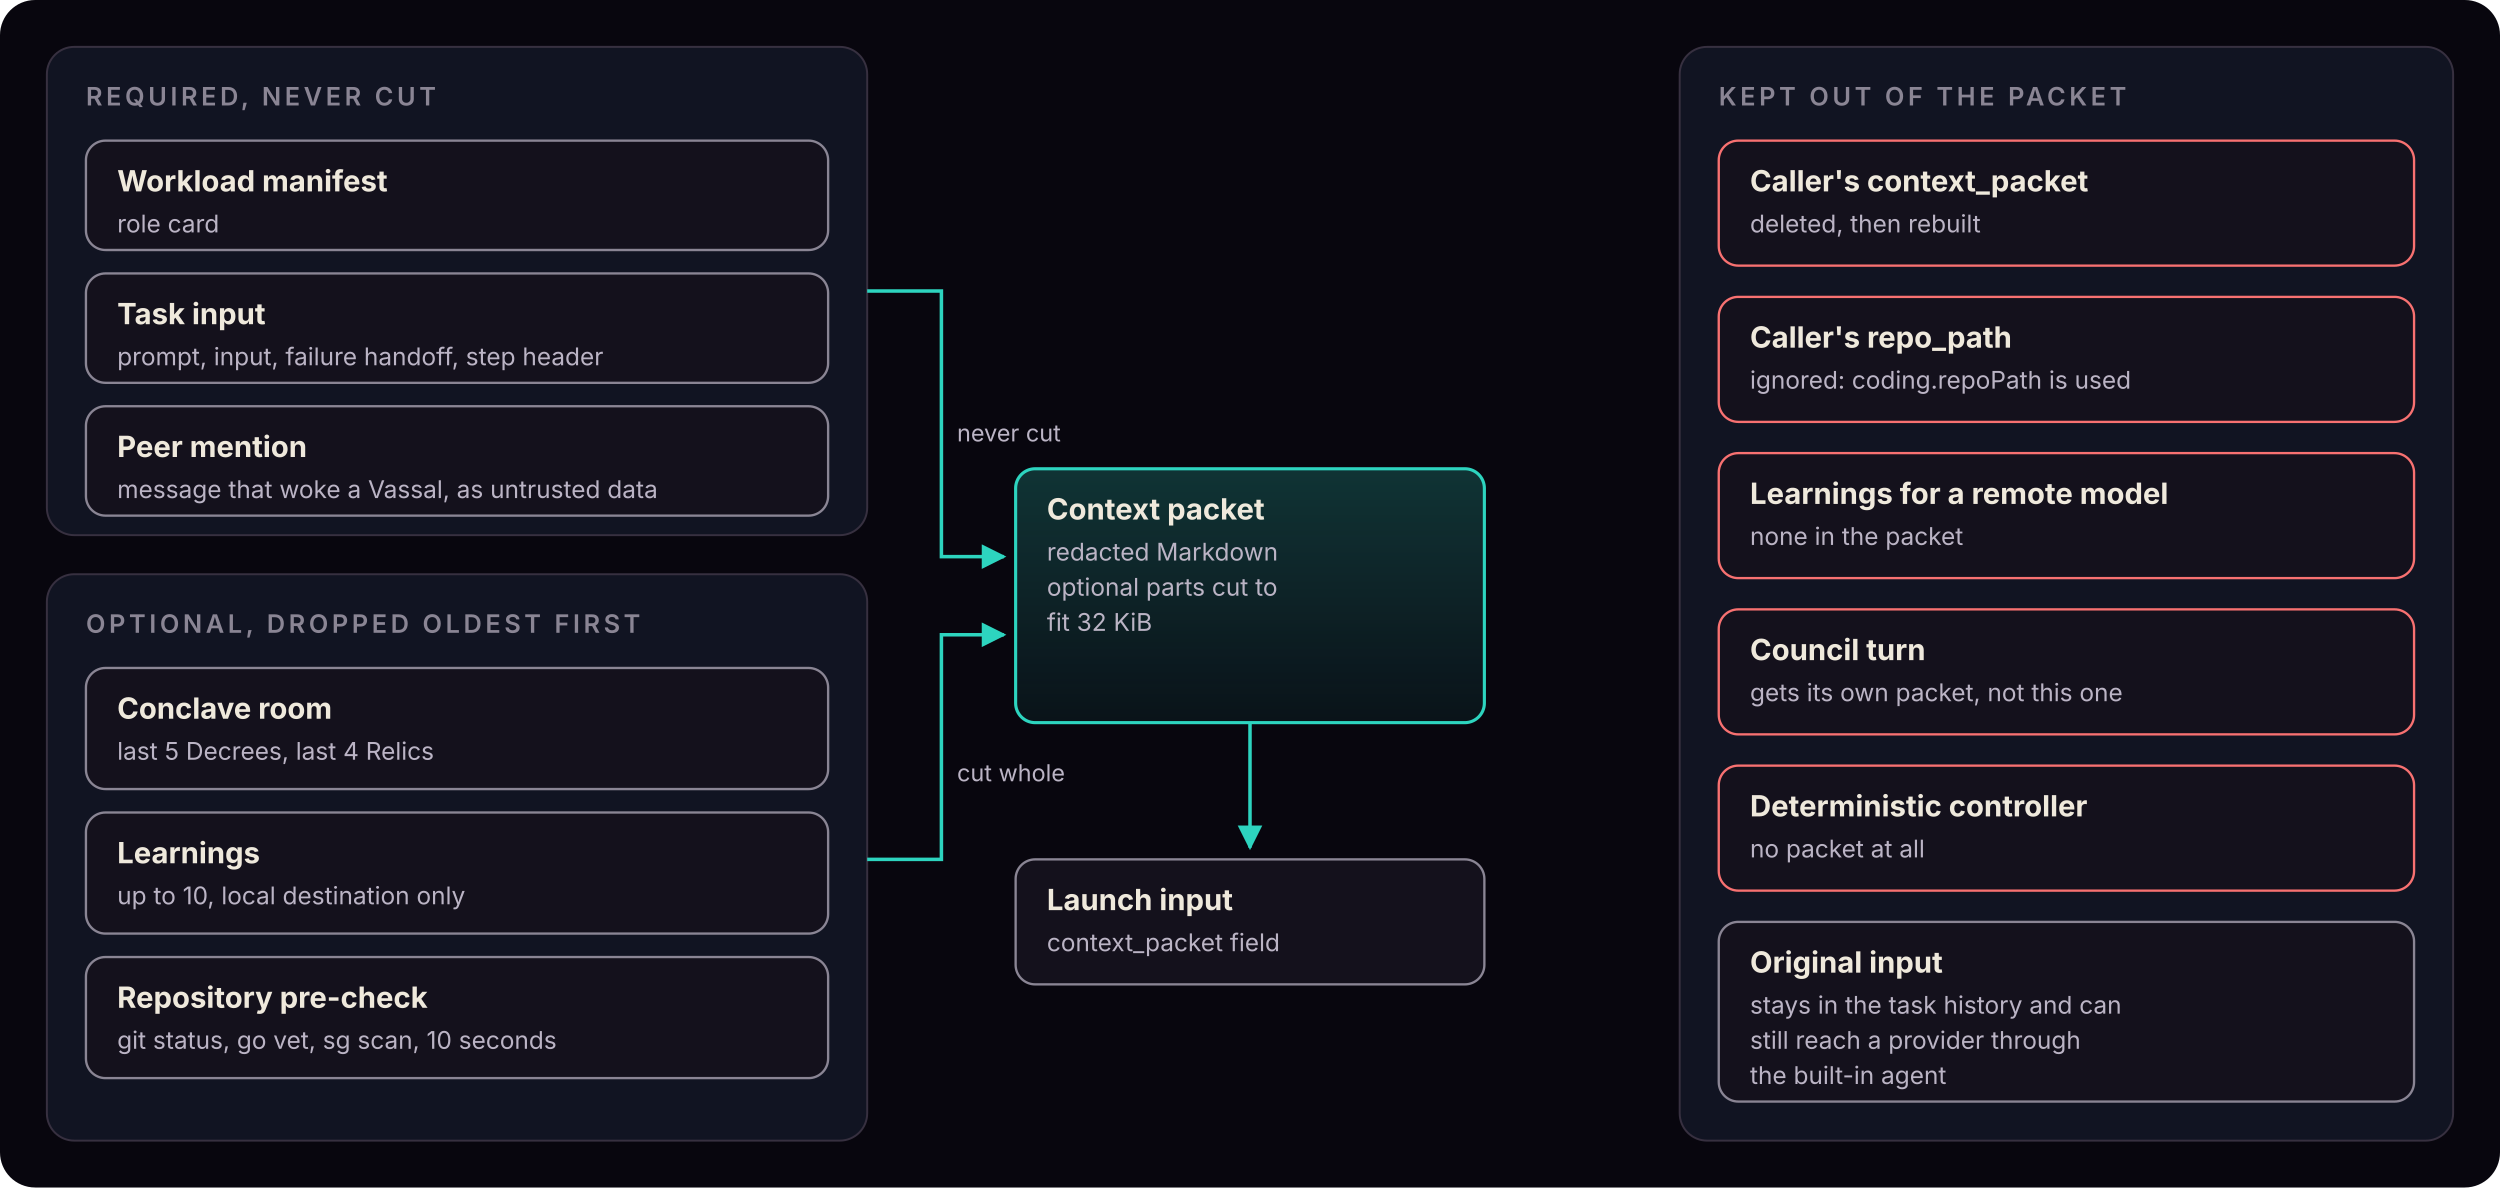
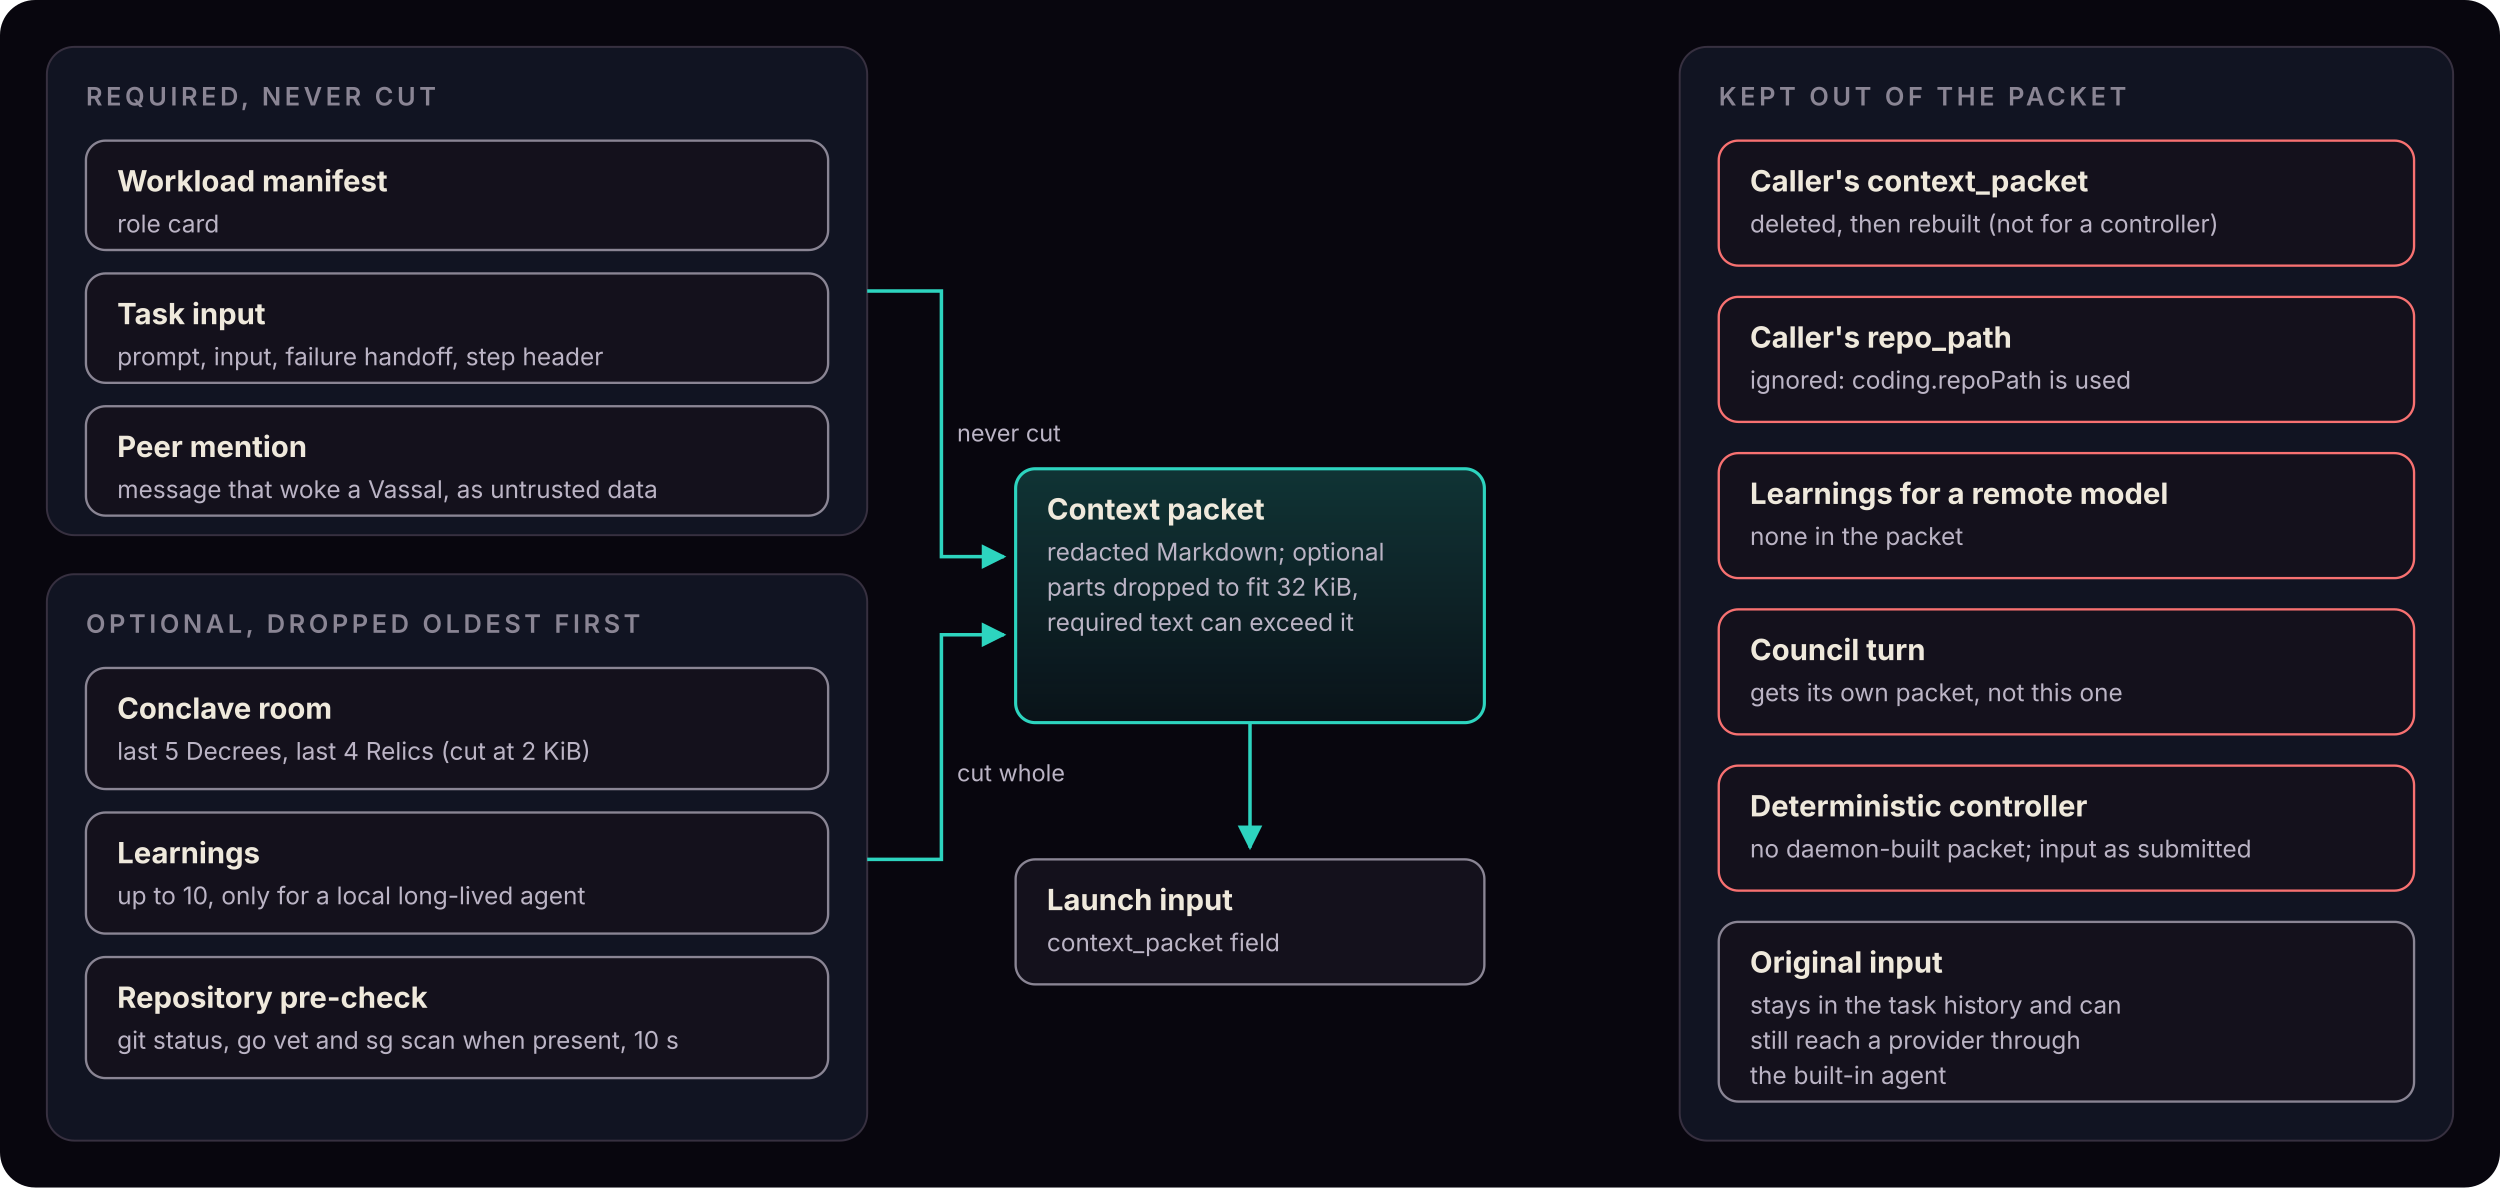
<svg xmlns="http://www.w3.org/2000/svg" viewBox="0 0 1280 608" role="img" aria-labelledby="t d" data-diagram="components" font-family="system-ui, -apple-system, BlinkMacSystemFont, 'Segoe UI', sans-serif">
  <defs>
    <marker id="a" viewBox="0 0 10 10" refX="9" refY="5" markerWidth="7" markerHeight="7" orient="auto-start-reverse">
      <path d="M0 0 10 5 0 10z" fill="#2dd4bf" />
    </marker>
    <marker id="m" viewBox="0 0 10 10" refX="9" refY="5" markerWidth="7" markerHeight="7" orient="auto-start-reverse">
      <path d="M0 0 10 5 0 10z" fill="#8a8594" />
    </marker>
    <marker id="x" viewBox="0 0 10 10" refX="9" refY="5" markerWidth="7" markerHeight="7" orient="auto-start-reverse">
      <path d="M0 0 10 5 0 10z" fill="#f87171" />
    </marker>
    <linearGradient id="glow" x1="0" y1="0" x2="0" y2="1">
      <stop offset="0" stop-color="#2dd4bf" stop-opacity=".22" />
      <stop offset="1" stop-color="#2dd4bf" stop-opacity=".06" />
    </linearGradient>
    <style>
      .lane{fill:#111422;stroke:#373040}
      .lanet{fill:#8a8594;font-size:13px;font-weight:600;letter-spacing:.14em}
      .box{fill:#14111c;stroke:#8a8594;stroke-width:1.2}
      .key{fill:url(#glow);stroke:#2dd4bf;stroke-width:1.6}
      .ext{fill:#14111c;stroke:#7fd6b4;stroke-width:1.2}
      .plan{fill:#14111c;stroke:#8a8594;stroke-width:1.2;stroke-dasharray:5 4}
      .wait{fill:#14111c;stroke:#f0b86a;stroke-width:1.2}
      .bad{fill:#14111c;stroke:#f87171;stroke-width:1.2}
      .frame{fill:none;stroke:#bbb4c5;stroke-dasharray:5 5;stroke-width:1.2}
      .h{fill:#efe9dc;font-size:15px;font-weight:650}
      .s{fill:#bbb4c5;font-size:12.5px}
      .cap{fill:#8a8594;font-size:12.5px}
      .pn{fill:#8a8594;font-size:12px;font-weight:600;letter-spacing:.06em}
      .n{fill:#2dd4bf;font-size:12px;font-weight:700;letter-spacing:.08em}
      .idt{fill:#bbb4c5;font-size:12px;font-weight:600;letter-spacing:.06em}
      .lbl{fill:#bbb4c5;font-size:12px}
      .no{fill:#f87171;font-size:13px;font-weight:600}
      .f{stroke:#2dd4bf;stroke-width:1.8;fill:none}
      .r{stroke:#8a8594;stroke-width:1.4;fill:none;stroke-dasharray:4 4}
      .deny{stroke:#f87171;stroke-width:1.4;fill:none;stroke-dasharray:4 4}
      .life{stroke:#373040;stroke-width:1.2;fill:none;stroke-dasharray:4 4}
    </style>
  </defs>
  <rect width="1280" height="608" rx="18" fill="#08060e" />
  <rect class="lane" x="24" y="24" width="420" height="250" rx="14" />
  <text class="lanet" x="44" y="54">REQUIRED, NEVER CUT</text>
  <rect class="box" x="44" y="72" width="380" height="56" rx="10" />
  <text class="h" x="60" y="98">Workload manifest</text>
  <text class="s" x="60" y="119">role card</text>
  <rect class="box" x="44" y="140" width="380" height="56" rx="10" />
  <text class="h" x="60" y="166">Task input</text>
  <text class="s" x="60" y="187">prompt, input, failure handoff, step header</text>
  <rect class="box" x="44" y="208" width="380" height="56" rx="10" />
  <text class="h" x="60" y="234">Peer mention</text>
  <text class="s" x="60" y="255">message that woke a Vassal, as untrusted data</text>
  <rect class="lane" x="24" y="294" width="420" height="290" rx="14" />
  <text class="lanet" x="44" y="324">OPTIONAL, DROPPED OLDEST FIRST</text>
  <rect class="box" x="44" y="342" width="380" height="62" rx="10" />
  <text class="h" x="60" y="368">Conclave room</text>
-   <text class="s" x="60" y="389">last 5 Decrees, last 4 Relics</text>
+   <text class="s" x="60" y="389">last 5 Decrees, last 4 Relics (cut at 2 KiB)</text>
  <rect class="box" x="44" y="416" width="380" height="62" rx="10" />
  <text class="h" x="60" y="442">Learnings</text>
-   <text class="s" x="60" y="463">up to 10, local destination only</text>
+   <text class="s" x="60" y="463">up to 10, only for a local long-lived agent</text>
  <rect class="box" x="44" y="490" width="380" height="62" rx="10" />
  <text class="h" x="60" y="516">Repository pre-check</text>
-   <text class="s" x="60" y="537">git status, go vet, sg scan, 10 seconds</text>
+   <text class="s" x="60" y="537">git status, go vet and sg scan when present, 10 s</text>
  <rect class="key" x="520" y="240" width="240" height="130" rx="10" />
  <text class="h" x="536" y="266">Context packet</text>
-   <text class="s" x="536" y="287">redacted Markdown</text>
-   <text class="s" x="536" y="305">optional parts cut to</text>
-   <text class="s" x="536" y="323">fit 32 KiB</text>
+   <text class="s" x="536" y="287">redacted Markdown; optional</text>
+   <text class="s" x="536" y="305">parts dropped to fit 32 KiB,</text>
+   <text class="s" x="536" y="323">required text can exceed it</text>
  <path class="f" d="M444 149H482V285H514" marker-end="url(#a)" />
  <text class="lbl" x="490" y="226">never cut</text>
  <path class="f" d="M444 440H482V325H514" marker-end="url(#a)" />
  <text class="lbl" x="490" y="400">cut whole</text>
  <rect class="box" x="520" y="440" width="240" height="64" rx="10" />
  <text class="h" x="536" y="466">Launch input</text>
  <text class="s" x="536" y="487">context_packet field</text>
  <path class="f" d="M640 370V434" marker-end="url(#a)" />
  <rect class="lane" x="860" y="24" width="396" height="560" rx="14" />
  <text class="lanet" x="880" y="54">KEPT OUT OF THE PACKET</text>
  <rect class="bad" x="880" y="72" width="356" height="64" rx="10" />
  <text class="h" x="896" y="98">Caller's context_packet</text>
-   <text class="s" x="896" y="119">deleted, then rebuilt</text>
+   <text class="s" x="896" y="119">deleted, then rebuilt (not for a controller)</text>
  <rect class="bad" x="880" y="152" width="356" height="64" rx="10" />
  <text class="h" x="896" y="178">Caller's repo_path</text>
  <text class="s" x="896" y="199">ignored: coding.repoPath is used</text>
  <rect class="bad" x="880" y="232" width="356" height="64" rx="10" />
  <text class="h" x="896" y="258">Learnings for a remote model</text>
  <text class="s" x="896" y="279">none in the packet</text>
  <rect class="bad" x="880" y="312" width="356" height="64" rx="10" />
  <text class="h" x="896" y="338">Council turn</text>
  <text class="s" x="896" y="359">gets its own packet, not this one</text>
  <rect class="bad" x="880" y="392" width="356" height="64" rx="10" />
  <text class="h" x="896" y="418">Deterministic controller</text>
-   <text class="s" x="896" y="439">no packet at all</text>
+   <text class="s" x="896" y="439">no daemon-built packet; input as submitted</text>
  <rect class="box" x="880" y="472" width="356" height="92" rx="10" />
  <text class="h" x="896" y="498">Original input</text>
  <text class="s" x="896" y="519">stays in the task history and can</text>
  <text class="s" x="896" y="537">still reach a provider through</text>
  <text class="s" x="896" y="555">the built-in agent</text>
</svg>
